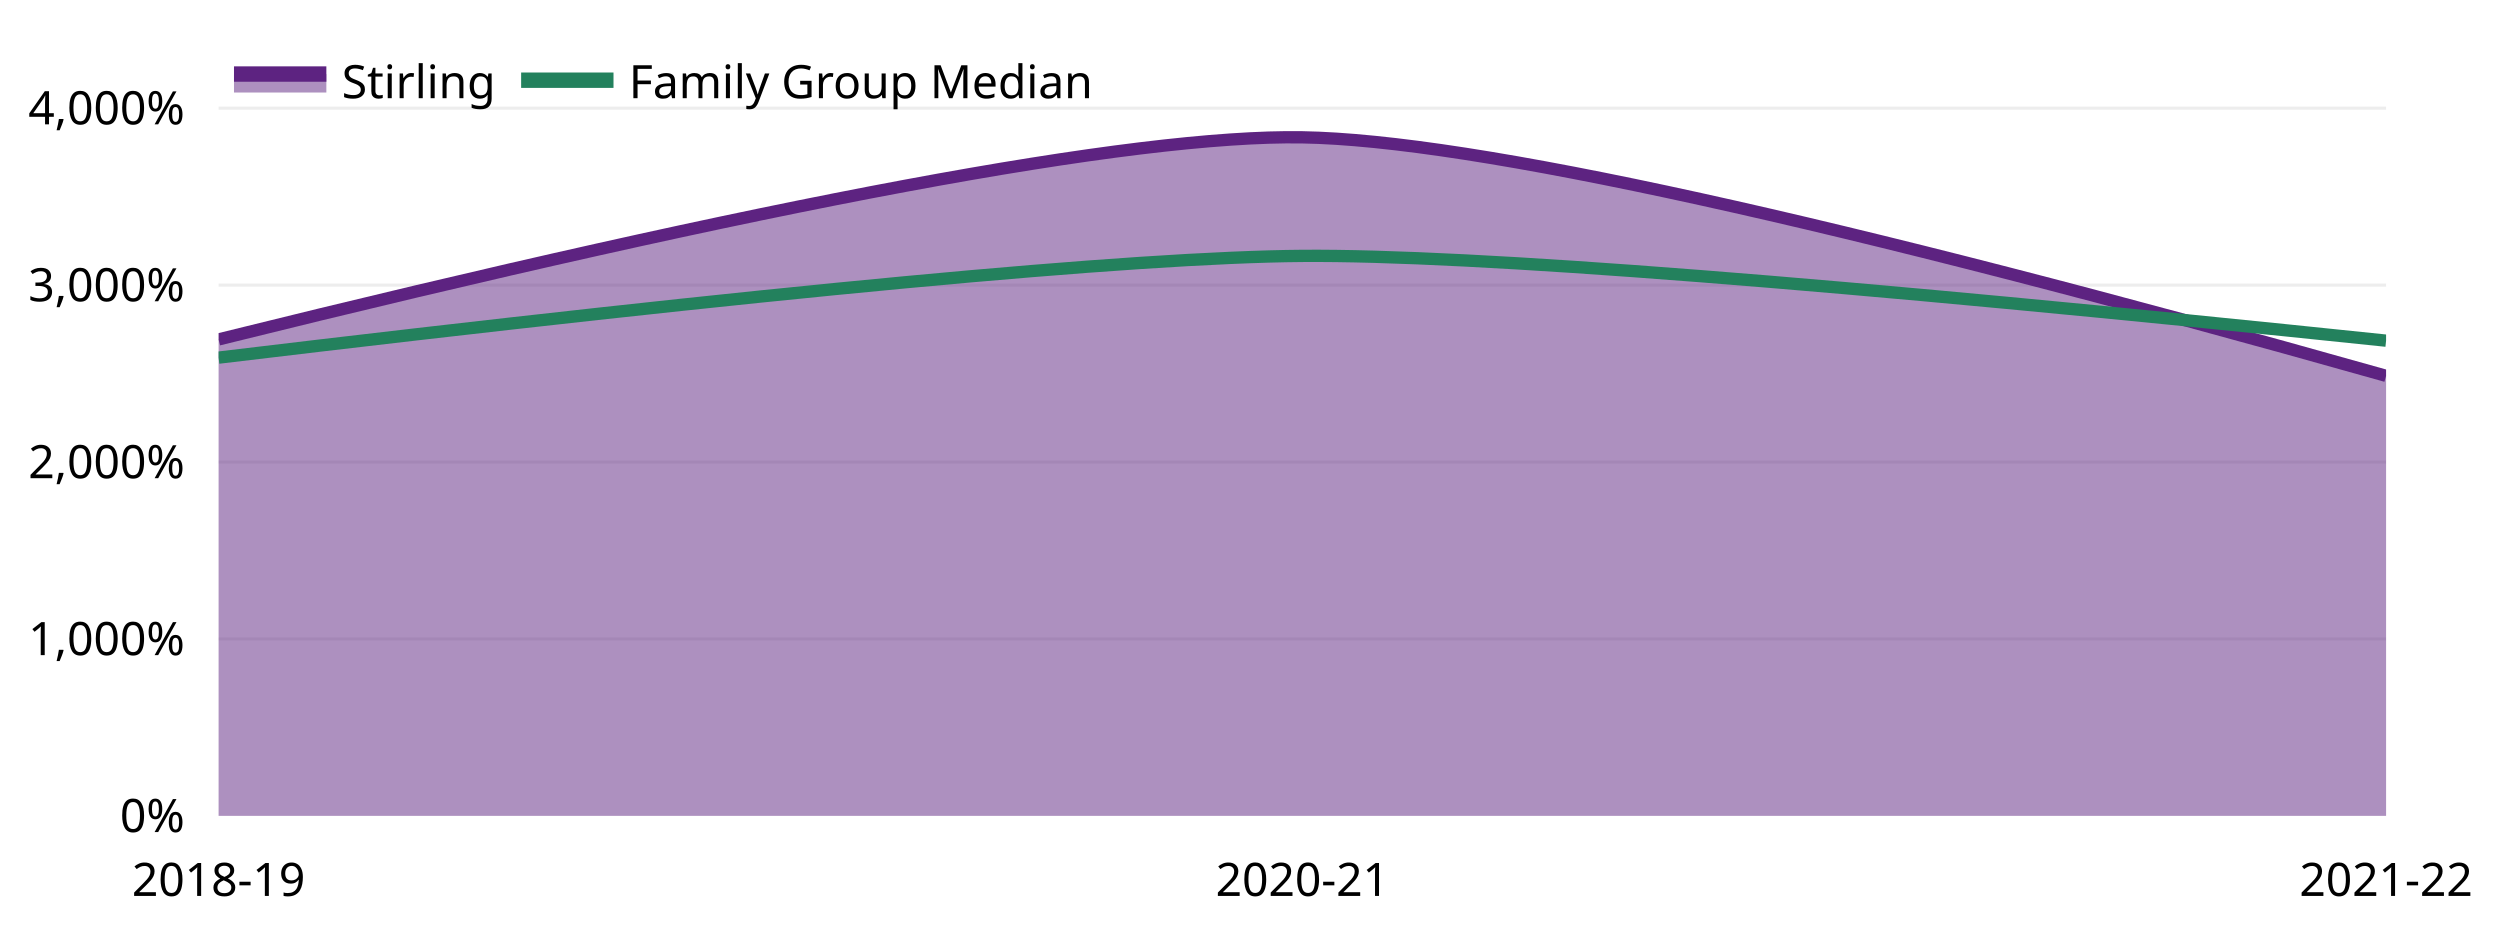
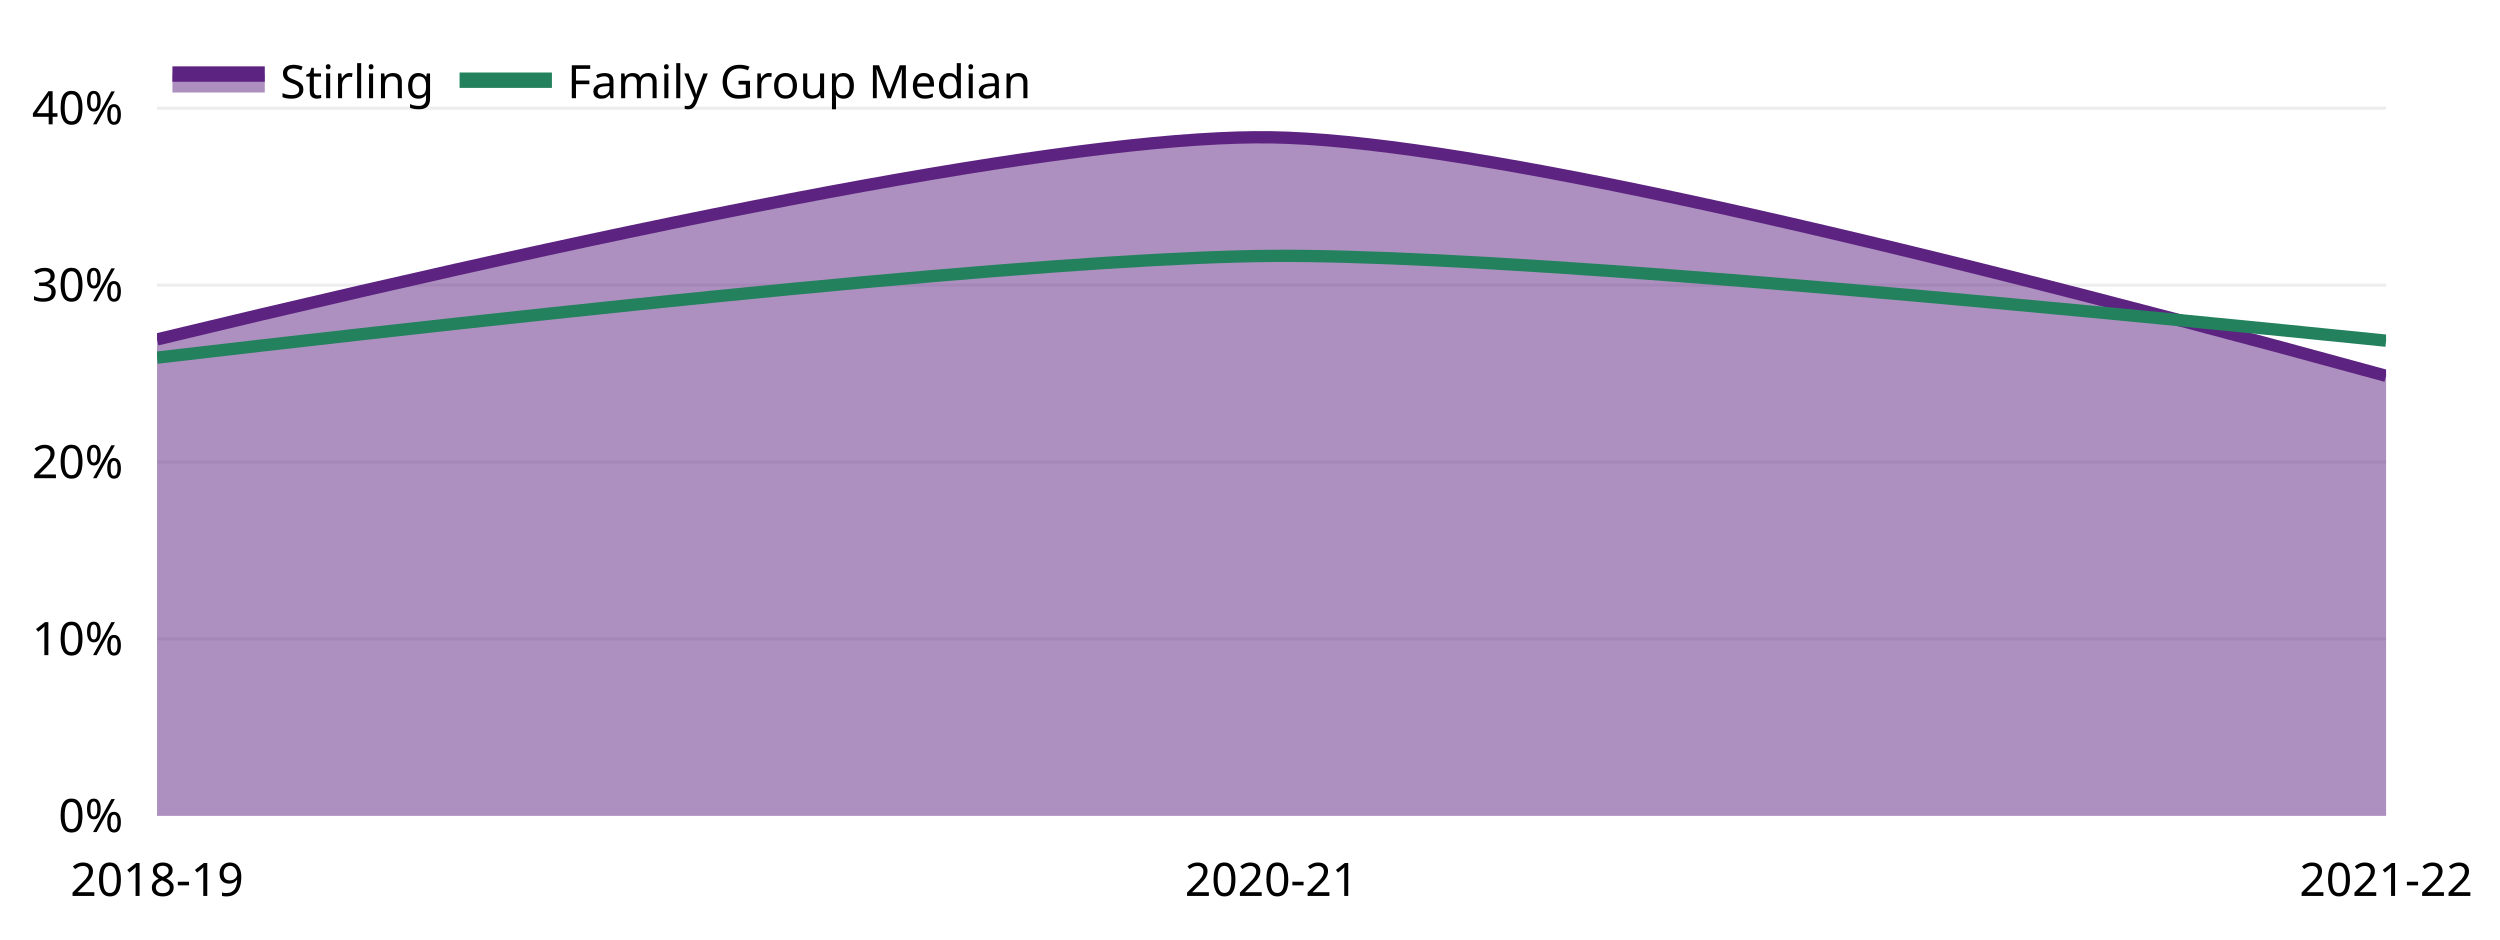
<svg xmlns="http://www.w3.org/2000/svg" class="main-svg" width="812" height="305" style="" viewBox="0 0 812 305">
  <rect x="0" y="0" width="812" height="305" style="fill: rgb(255, 255, 255); fill-opacity: 1;" />
-   <defs id="defs-478f30">
+   <defs id="defs-d01cf1">
    <g class="clips">
-       <clipPath id="clip478f30xyplot" class="plotclip">
-         <rect width="704" height="232" />
+       <clipPath id="clipd01cf1xyplot" class="plotclip">
+         <rect width="724" height="232" />
      </clipPath>
-       <clipPath class="axesclip" id="clip478f30x">
-         <rect x="71" y="0" width="704" height="305" />
+       <clipPath class="axesclip" id="clipd01cf1x">
+         <rect x="51" y="0" width="724" height="305" />
      </clipPath>
-       <clipPath class="axesclip" id="clip478f30y">
+       <clipPath class="axesclip" id="clipd01cf1y">
        <rect x="0" y="33" width="812" height="232" />
      </clipPath>
-       <clipPath class="axesclip" id="clip478f30xy">
-         <rect x="71" y="33" width="704" height="232" />
+       <clipPath class="axesclip" id="clipd01cf1xy">
+         <rect x="51" y="33" width="724" height="232" />
      </clipPath>
    </g>
    <g class="gradients" />
    <g class="patterns" />
  </defs>
  <g class="bglayer">
-     <rect class="bg" x="61" y="23" width="724" height="252" style="fill: rgb(0, 0, 0); fill-opacity: 0; stroke-width: 0;" />
+     <rect class="bg" x="41" y="23" width="744" height="252" style="fill: rgb(0, 0, 0); fill-opacity: 0; stroke-width: 0;" />
  </g>
  <g class="layer-below">
    <g class="imagelayer" />
    <g class="shapelayer" />
  </g>
  <g class="cartesianlayer">
    <g class="subplot xy">
      <g class="layer-subplot">
        <g class="shapelayer" />
        <g class="imagelayer" />
      </g>
      <g class="gridlayer">
        <g class="x">
-           <path class="xgrid crisp" transform="translate(423,0)" d="M0,33v232" style="stroke: rgb(255, 255, 255); stroke-opacity: 1; stroke-width: 1px;" />
+           <path class="xgrid crisp" transform="translate(413,0)" d="M0,33v232" style="stroke: rgb(255, 255, 255); stroke-opacity: 1; stroke-width: 1px;" />
        </g>
        <g class="y">
-           <path class="ygrid crisp" transform="translate(0,207.53)" d="M71,0h704" style="stroke: rgb(237, 237, 237); stroke-opacity: 1; stroke-width: 1px;" />
-           <path class="ygrid crisp" transform="translate(0,150.07)" d="M71,0h704" style="stroke: rgb(237, 237, 237); stroke-opacity: 1; stroke-width: 1px;" />
-           <path class="ygrid crisp" transform="translate(0,92.6)" d="M71,0h704" style="stroke: rgb(237, 237, 237); stroke-opacity: 1; stroke-width: 1px;" />
-           <path class="ygrid crisp" transform="translate(0,35.13)" d="M71,0h704" style="stroke: rgb(237, 237, 237); stroke-opacity: 1; stroke-width: 1px;" />
+           <path class="ygrid crisp" transform="translate(0,207.53)" d="M51,0h724" style="stroke: rgb(237, 237, 237); stroke-opacity: 1; stroke-width: 1px;" />
+           <path class="ygrid crisp" transform="translate(0,150.07)" d="M51,0h724" style="stroke: rgb(237, 237, 237); stroke-opacity: 1; stroke-width: 1px;" />
+           <path class="ygrid crisp" transform="translate(0,92.6)" d="M51,0h724" style="stroke: rgb(237, 237, 237); stroke-opacity: 1; stroke-width: 1px;" />
+           <path class="ygrid crisp" transform="translate(0,35.13)" d="M51,0h724" style="stroke: rgb(237, 237, 237); stroke-opacity: 1; stroke-width: 1px;" />
        </g>
      </g>
      <g class="zerolinelayer">
-         <path class="yzl zl crisp" transform="translate(0,265)" d="M71,0h704" style="stroke: rgb(255, 255, 255); stroke-opacity: 1; stroke-width: 2px;" />
+         <path class="yzl zl crisp" transform="translate(0,265)" d="M51,0h724" style="stroke: rgb(255, 255, 255); stroke-opacity: 1; stroke-width: 2px;" />
      </g>
      <path class="xlines-below" />
      <path class="ylines-below" />
      <g class="overlines-below" />
      <g class="xaxislayer-below" />
      <g class="yaxislayer-below" />
      <g class="overaxes-below" />
-       <g class="plot" transform="translate(71,33)" clip-path="url(#clip478f30xyplot)">
+       <g class="plot" transform="translate(51,33)" clip-path="url(#clipd01cf1xyplot)">
        <g class="scatterlayer mlayer">
-           <g class="trace scatter trace76afcb" style="stroke-miterlimit: 2;">
+           <g class="trace scatter trace6cc639" style="stroke-miterlimit: 2;">
            <g class="fills">
              <g>
-                 <path class="js-fill" d="M704,232L0,232L0,77.24Q270,10.28 352,11.6Q434.27,12.93 704,89.08" style="fill: rgb(93, 35, 129); fill-opacity: 0.5; stroke-width: 0;" />
+                 <path class="js-fill" d="M724,232L0,232L0,77.24Q277.66,10.27 362,11.6Q446.6,12.93 724,89.08" style="fill: rgb(93, 35, 129); fill-opacity: 0.5; stroke-width: 0;" />
              </g>
            </g>
            <g class="errorbars" />
            <g class="lines">
-               <path class="js-line" d="M0,77.24Q270,10.28 352,11.6Q434.27,12.93 704,89.08" style="vector-effect: non-scaling-stroke; fill: none; stroke: rgb(93, 35, 129); stroke-opacity: 1; stroke-width: 4px; opacity: 1;" />
+               <path class="js-line" d="M0,77.24Q277.66,10.27 362,11.6Q446.6,12.93 724,89.08" style="vector-effect: non-scaling-stroke; fill: none; stroke: rgb(93, 35, 129); stroke-opacity: 1; stroke-width: 4px; opacity: 1;" />
            </g>
            <g class="points" />
            <g class="text" />
          </g>
-           <g class="trace scatter trace4dab83" style="stroke-miterlimit: 2; opacity: 1;">
+           <g class="trace scatter trace4c0a41" style="stroke-miterlimit: 2; opacity: 1;">
            <g class="fills" />
            <g class="errorbars" />
            <g class="lines">
-               <path class="js-line" d="M0,83.16Q269.84,50.75 352,50.11Q434.11,49.47 704,77.65" style="vector-effect: non-scaling-stroke; fill: none; stroke: rgb(35, 129, 93); stroke-opacity: 1; stroke-width: 4px; opacity: 1;" />
+               <path class="js-line" d="M0,83.16Q277.51,50.75 362,50.11Q446.44,49.47 724,77.65" style="vector-effect: non-scaling-stroke; fill: none; stroke: rgb(35, 129, 93); stroke-opacity: 1; stroke-width: 4px; opacity: 1;" />
            </g>
            <g class="points" />
            <g class="text" />
          </g>
        </g>
      </g>
      <g class="overplot" />
      <path class="xlines-above crisp" d="M0,0" style="fill: none;" />
      <path class="ylines-above crisp" d="M0,0" style="fill: none;" />
      <g class="overlines-above" />
      <g class="xaxislayer-above">
        <g class="xtick">
-           <text text-anchor="middle" x="0" y="291" transform="translate(71,0)" style="font-family: 'Segoe UI Semibold'; font-size: 15px; fill: rgb(0, 0, 0); fill-opacity: 1; white-space: pre; opacity: 1;">2018-19</text>
+           <text text-anchor="middle" x="0" y="291" transform="translate(51,0)" style="font-family: 'Segoe UI Semibold'; font-size: 15px; fill: rgb(0, 0, 0); fill-opacity: 1; white-space: pre; opacity: 1;">2018-19</text>
        </g>
        <g class="xtick">
-           <text text-anchor="middle" x="0" y="291" transform="translate(423,0)" style="font-family: 'Segoe UI Semibold'; font-size: 15px; fill: rgb(0, 0, 0); fill-opacity: 1; white-space: pre; opacity: 1;">2020-21</text>
+           <text text-anchor="middle" x="0" y="291" transform="translate(413,0)" style="font-family: 'Segoe UI Semibold'; font-size: 15px; fill: rgb(0, 0, 0); fill-opacity: 1; white-space: pre; opacity: 1;">2020-21</text>
        </g>
        <g class="xtick">
          <text text-anchor="middle" x="0" y="291" transform="translate(775,0)" style="font-family: 'Segoe UI Semibold'; font-size: 15px; fill: rgb(0, 0, 0); fill-opacity: 1; white-space: pre; opacity: 1;">2021-22</text>
        </g>
      </g>
      <g class="yaxislayer-above">
        <g class="ytick">
-           <text text-anchor="end" x="60" y="5.25" transform="translate(0,265)" style="font-family: 'Segoe UI Semibold'; font-size: 15px; fill: rgb(0, 0, 0); fill-opacity: 1; white-space: pre; opacity: 1;">0%</text>
+           <text text-anchor="end" x="40" y="5.25" transform="translate(0,265)" style="font-family: 'Segoe UI Semibold'; font-size: 15px; fill: rgb(0, 0, 0); fill-opacity: 1; white-space: pre; opacity: 1;">0%</text>
        </g>
        <g class="ytick">
-           <text text-anchor="end" x="60" y="5.25" style="font-family: 'Segoe UI Semibold'; font-size: 15px; fill: rgb(0, 0, 0); fill-opacity: 1; white-space: pre; opacity: 1;" transform="translate(0,207.53)">1,000%</text>
+           <text text-anchor="end" x="40" y="5.25" style="font-family: 'Segoe UI Semibold'; font-size: 15px; fill: rgb(0, 0, 0); fill-opacity: 1; white-space: pre; opacity: 1;" transform="translate(0,207.53)">10%</text>
        </g>
        <g class="ytick">
-           <text text-anchor="end" x="60" y="5.25" style="font-family: 'Segoe UI Semibold'; font-size: 15px; fill: rgb(0, 0, 0); fill-opacity: 1; white-space: pre; opacity: 1;" transform="translate(0,150.07)">2,000%</text>
+           <text text-anchor="end" x="40" y="5.25" style="font-family: 'Segoe UI Semibold'; font-size: 15px; fill: rgb(0, 0, 0); fill-opacity: 1; white-space: pre; opacity: 1;" transform="translate(0,150.07)">20%</text>
        </g>
        <g class="ytick">
-           <text text-anchor="end" x="60" y="5.25" style="font-family: 'Segoe UI Semibold'; font-size: 15px; fill: rgb(0, 0, 0); fill-opacity: 1; white-space: pre; opacity: 1;" transform="translate(0,92.6)">3,000%</text>
+           <text text-anchor="end" x="40" y="5.25" style="font-family: 'Segoe UI Semibold'; font-size: 15px; fill: rgb(0, 0, 0); fill-opacity: 1; white-space: pre; opacity: 1;" transform="translate(0,92.6)">30%</text>
        </g>
        <g class="ytick">
-           <text text-anchor="end" x="60" y="5.25" style="font-family: 'Segoe UI Semibold'; font-size: 15px; fill: rgb(0, 0, 0); fill-opacity: 1; white-space: pre; opacity: 1;" transform="translate(0,35.13)">4,000%</text>
+           <text text-anchor="end" x="40" y="5.25" style="font-family: 'Segoe UI Semibold'; font-size: 15px; fill: rgb(0, 0, 0); fill-opacity: 1; white-space: pre; opacity: 1;" transform="translate(0,35.13)">40%</text>
        </g>
      </g>
      <g class="overaxes-above" />
    </g>
  </g>
  <g class="polarlayer" />
  <g class="smithlayer" />
  <g class="ternarylayer" />
  <g class="geolayer" />
  <g class="funnelarealayer" />
  <g class="pielayer" />
  <g class="iciclelayer" />
  <g class="treemaplayer" />
  <g class="sunburstlayer" />
  <g class="glimages" />
-   <defs id="topdefs-478f30">
+   <defs id="topdefs-d01cf1">
    <g class="clips" />
-     <clipPath id="legend478f30">
+     <clipPath id="legendd01cf1">
      <rect width="285" height="33" x="0" y="0" />
    </clipPath>
  </defs>
  <g class="layer-above">
    <g class="imagelayer" />
    <g class="shapelayer" />
  </g>
  <g class="infolayer">
-     <g class="legend" pointer-events="all" transform="translate(71,9.8)">
+     <g class="legend" pointer-events="all" transform="translate(51,9.8)">
      <rect class="bg" shape-rendering="crispEdges" width="285" height="33" x="0" y="0" style="stroke: rgb(68, 68, 68); stroke-opacity: 1; fill: rgb(0, 0, 0); fill-opacity: 0; stroke-width: 0px;" />
-       <g class="scrollbox" transform="" clip-path="url(#legend478f30)">
+       <g class="scrollbox" transform="" clip-path="url(#legendd01cf1)">
        <g class="groups">
          <g class="traces" transform="translate(0,16.25)" style="opacity: 1;">
            <text class="legendtext" text-anchor="start" x="40" y="5.85" style="font-family: 'Segoe UI Semibold'; font-size: 15px; fill: rgb(0, 0, 0); fill-opacity: 1; white-space: pre;">Stirling</text>
            <g class="layers">
              <g class="legendfill">
                <path class="js-fill" d="M5,-2h30v6h-30z" style="stroke-width: 0; fill: rgb(93, 35, 129); fill-opacity: 0.5;" />
              </g>
              <g class="legendlines">
                <path class="js-line" d="M5,-2h30" style="fill: none; stroke: rgb(93, 35, 129); stroke-opacity: 1; stroke-width: 5px;" />
              </g>
              <g class="legendsymbols">
                <g class="legendpoints" />
              </g>
            </g>
            <rect class="legendtoggle" x="0" y="-11.25" width="90.766" height="22.5" style="fill: rgb(0, 0, 0); fill-opacity: 0;" />
          </g>
          <g class="traces" transform="translate(93.26562,16.25)" style="opacity: 1;">
            <text class="legendtext" text-anchor="start" x="40" y="5.85" style="font-family: 'Segoe UI Semibold'; font-size: 15px; fill: rgb(0, 0, 0); fill-opacity: 1; white-space: pre;">Family Group Median</text>
            <g class="layers" style="opacity: 1;">
              <g class="legendfill" />
              <g class="legendlines">
                <path class="js-line" d="M5,0h30" style="fill: none; stroke: rgb(35, 129, 93); stroke-opacity: 1; stroke-width: 5px;" />
              </g>
              <g class="legendsymbols">
                <g class="legendpoints" />
              </g>
            </g>
            <rect class="legendtoggle" x="0" y="-11.25" width="188.609" height="22.5" style="fill: rgb(0, 0, 0); fill-opacity: 0;" />
          </g>
        </g>
      </g>
      <rect class="scrollbar" rx="20" ry="3" width="0" height="0" x="0" y="0" style="fill: rgb(128, 139, 164); fill-opacity: 1;" />
    </g>
    <g class="g-gtitle" />
    <g class="g-xtitle" />
    <g class="g-ytitle" />
  </g>
</svg>
